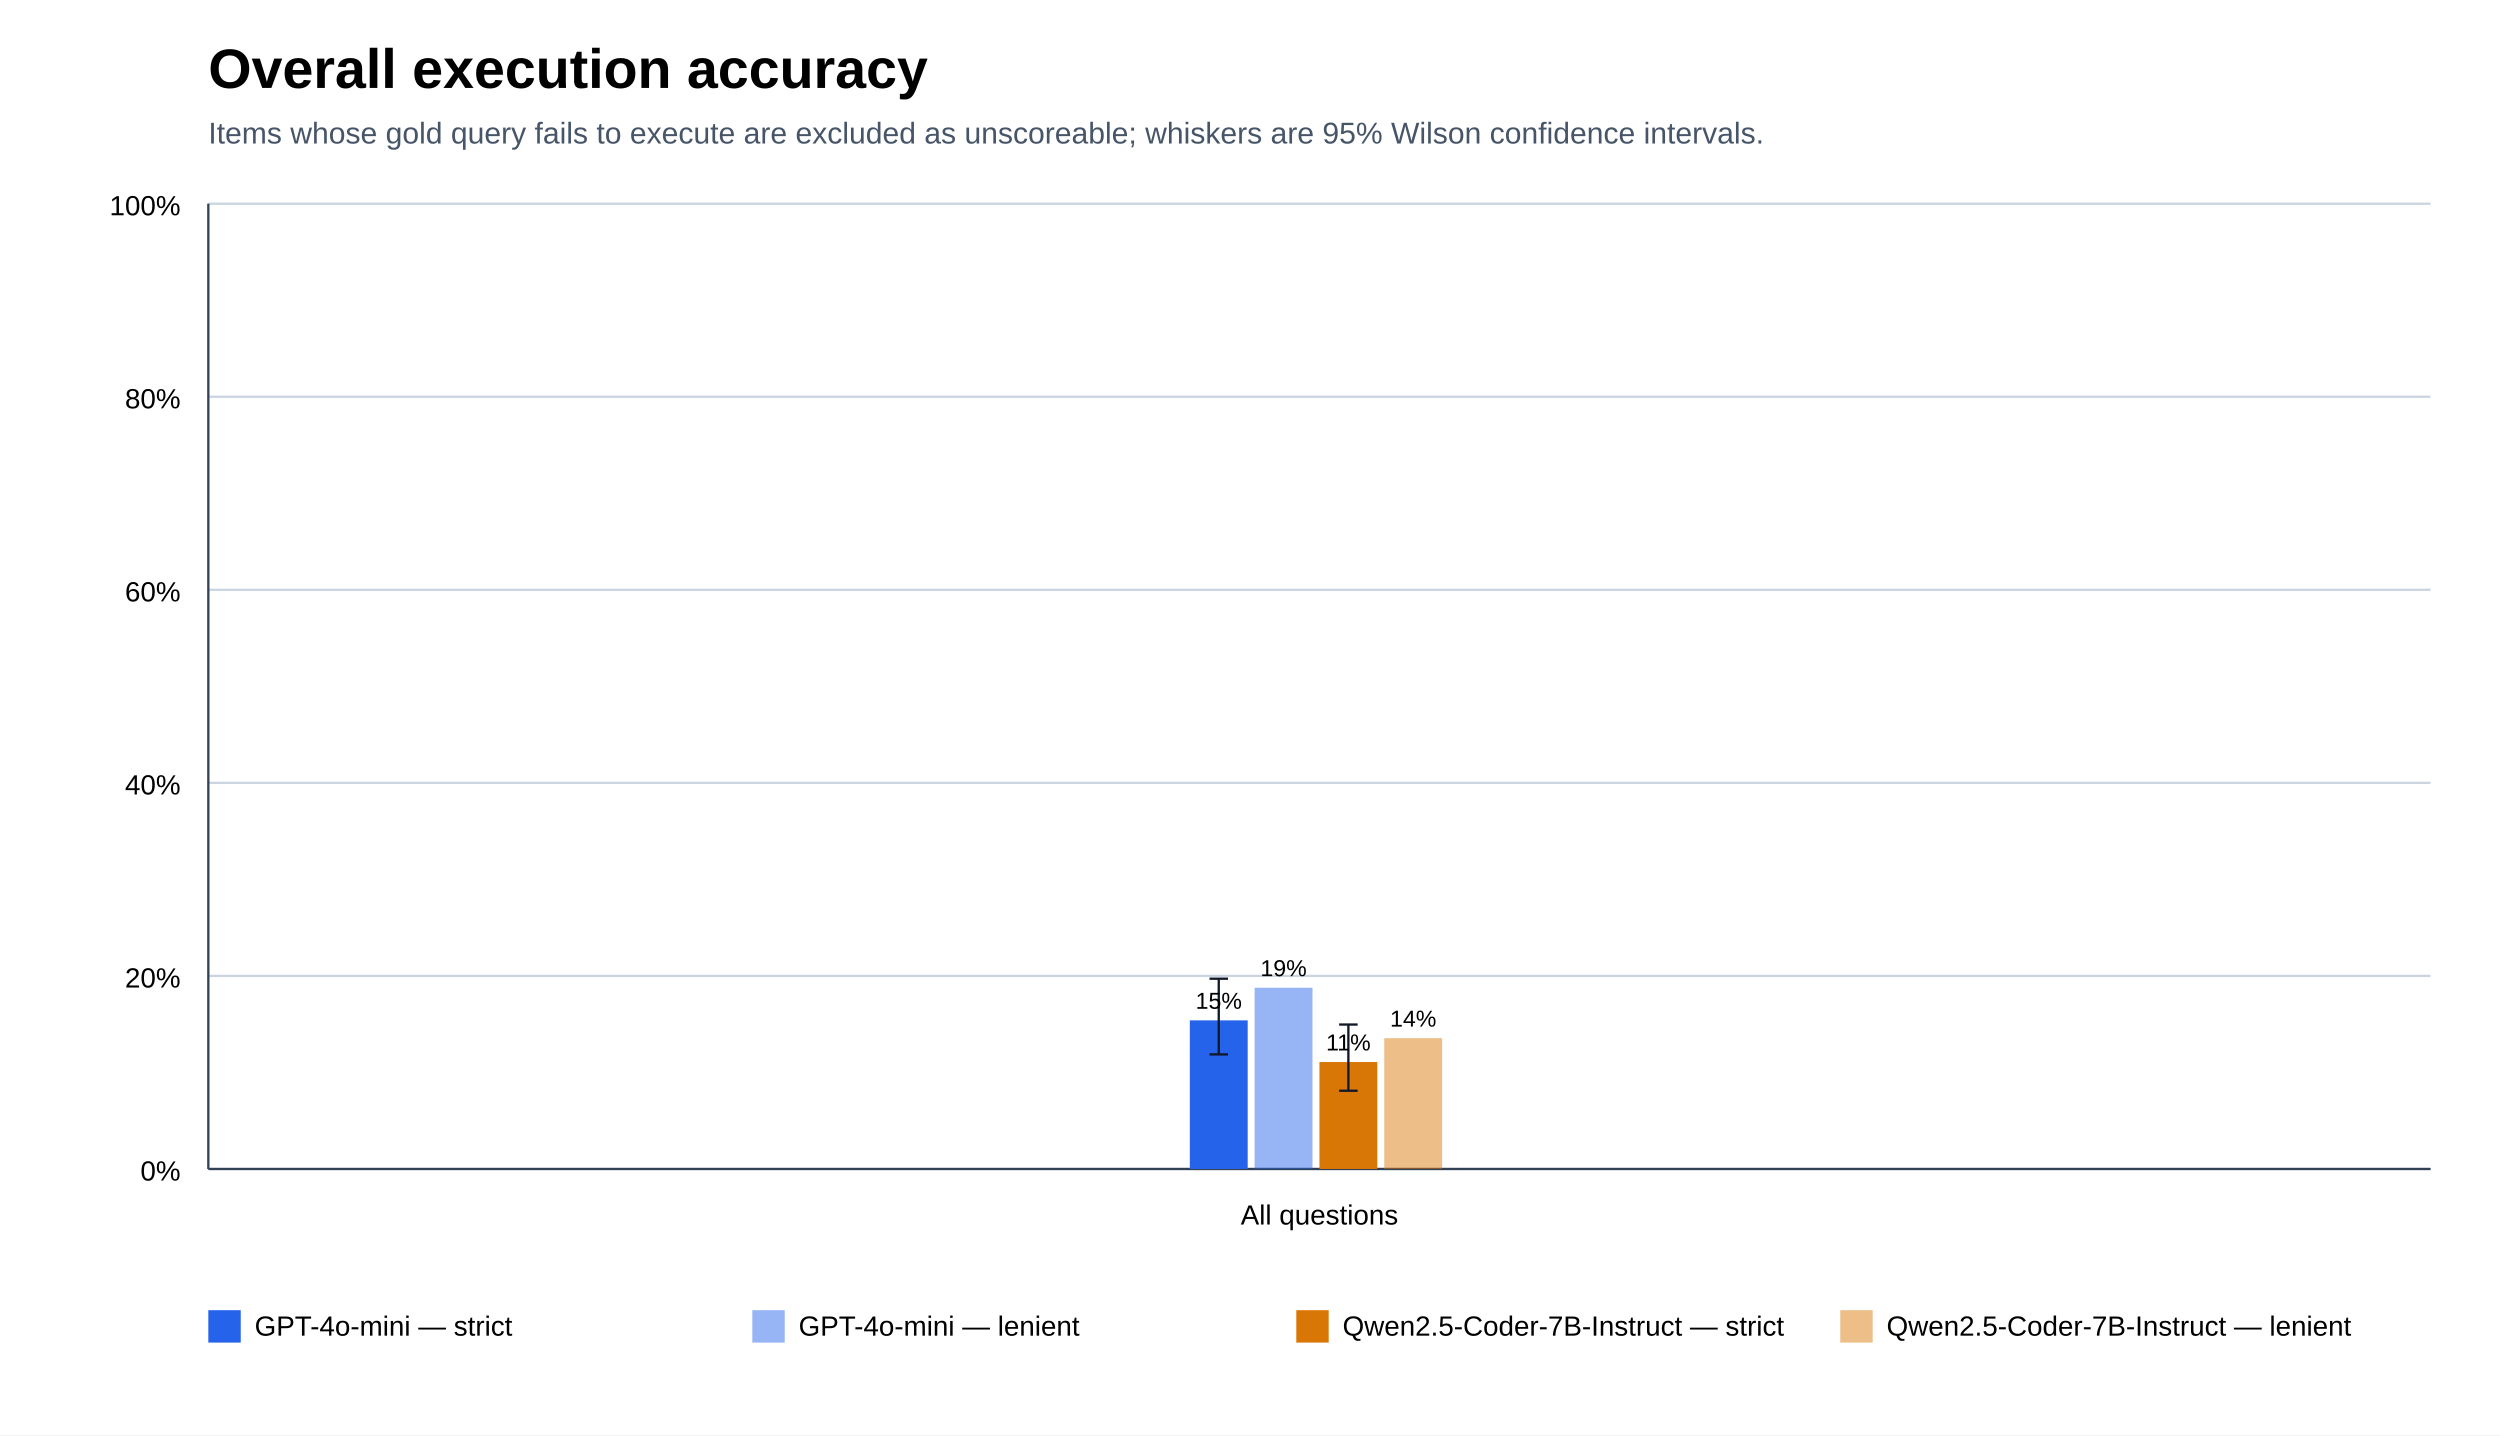
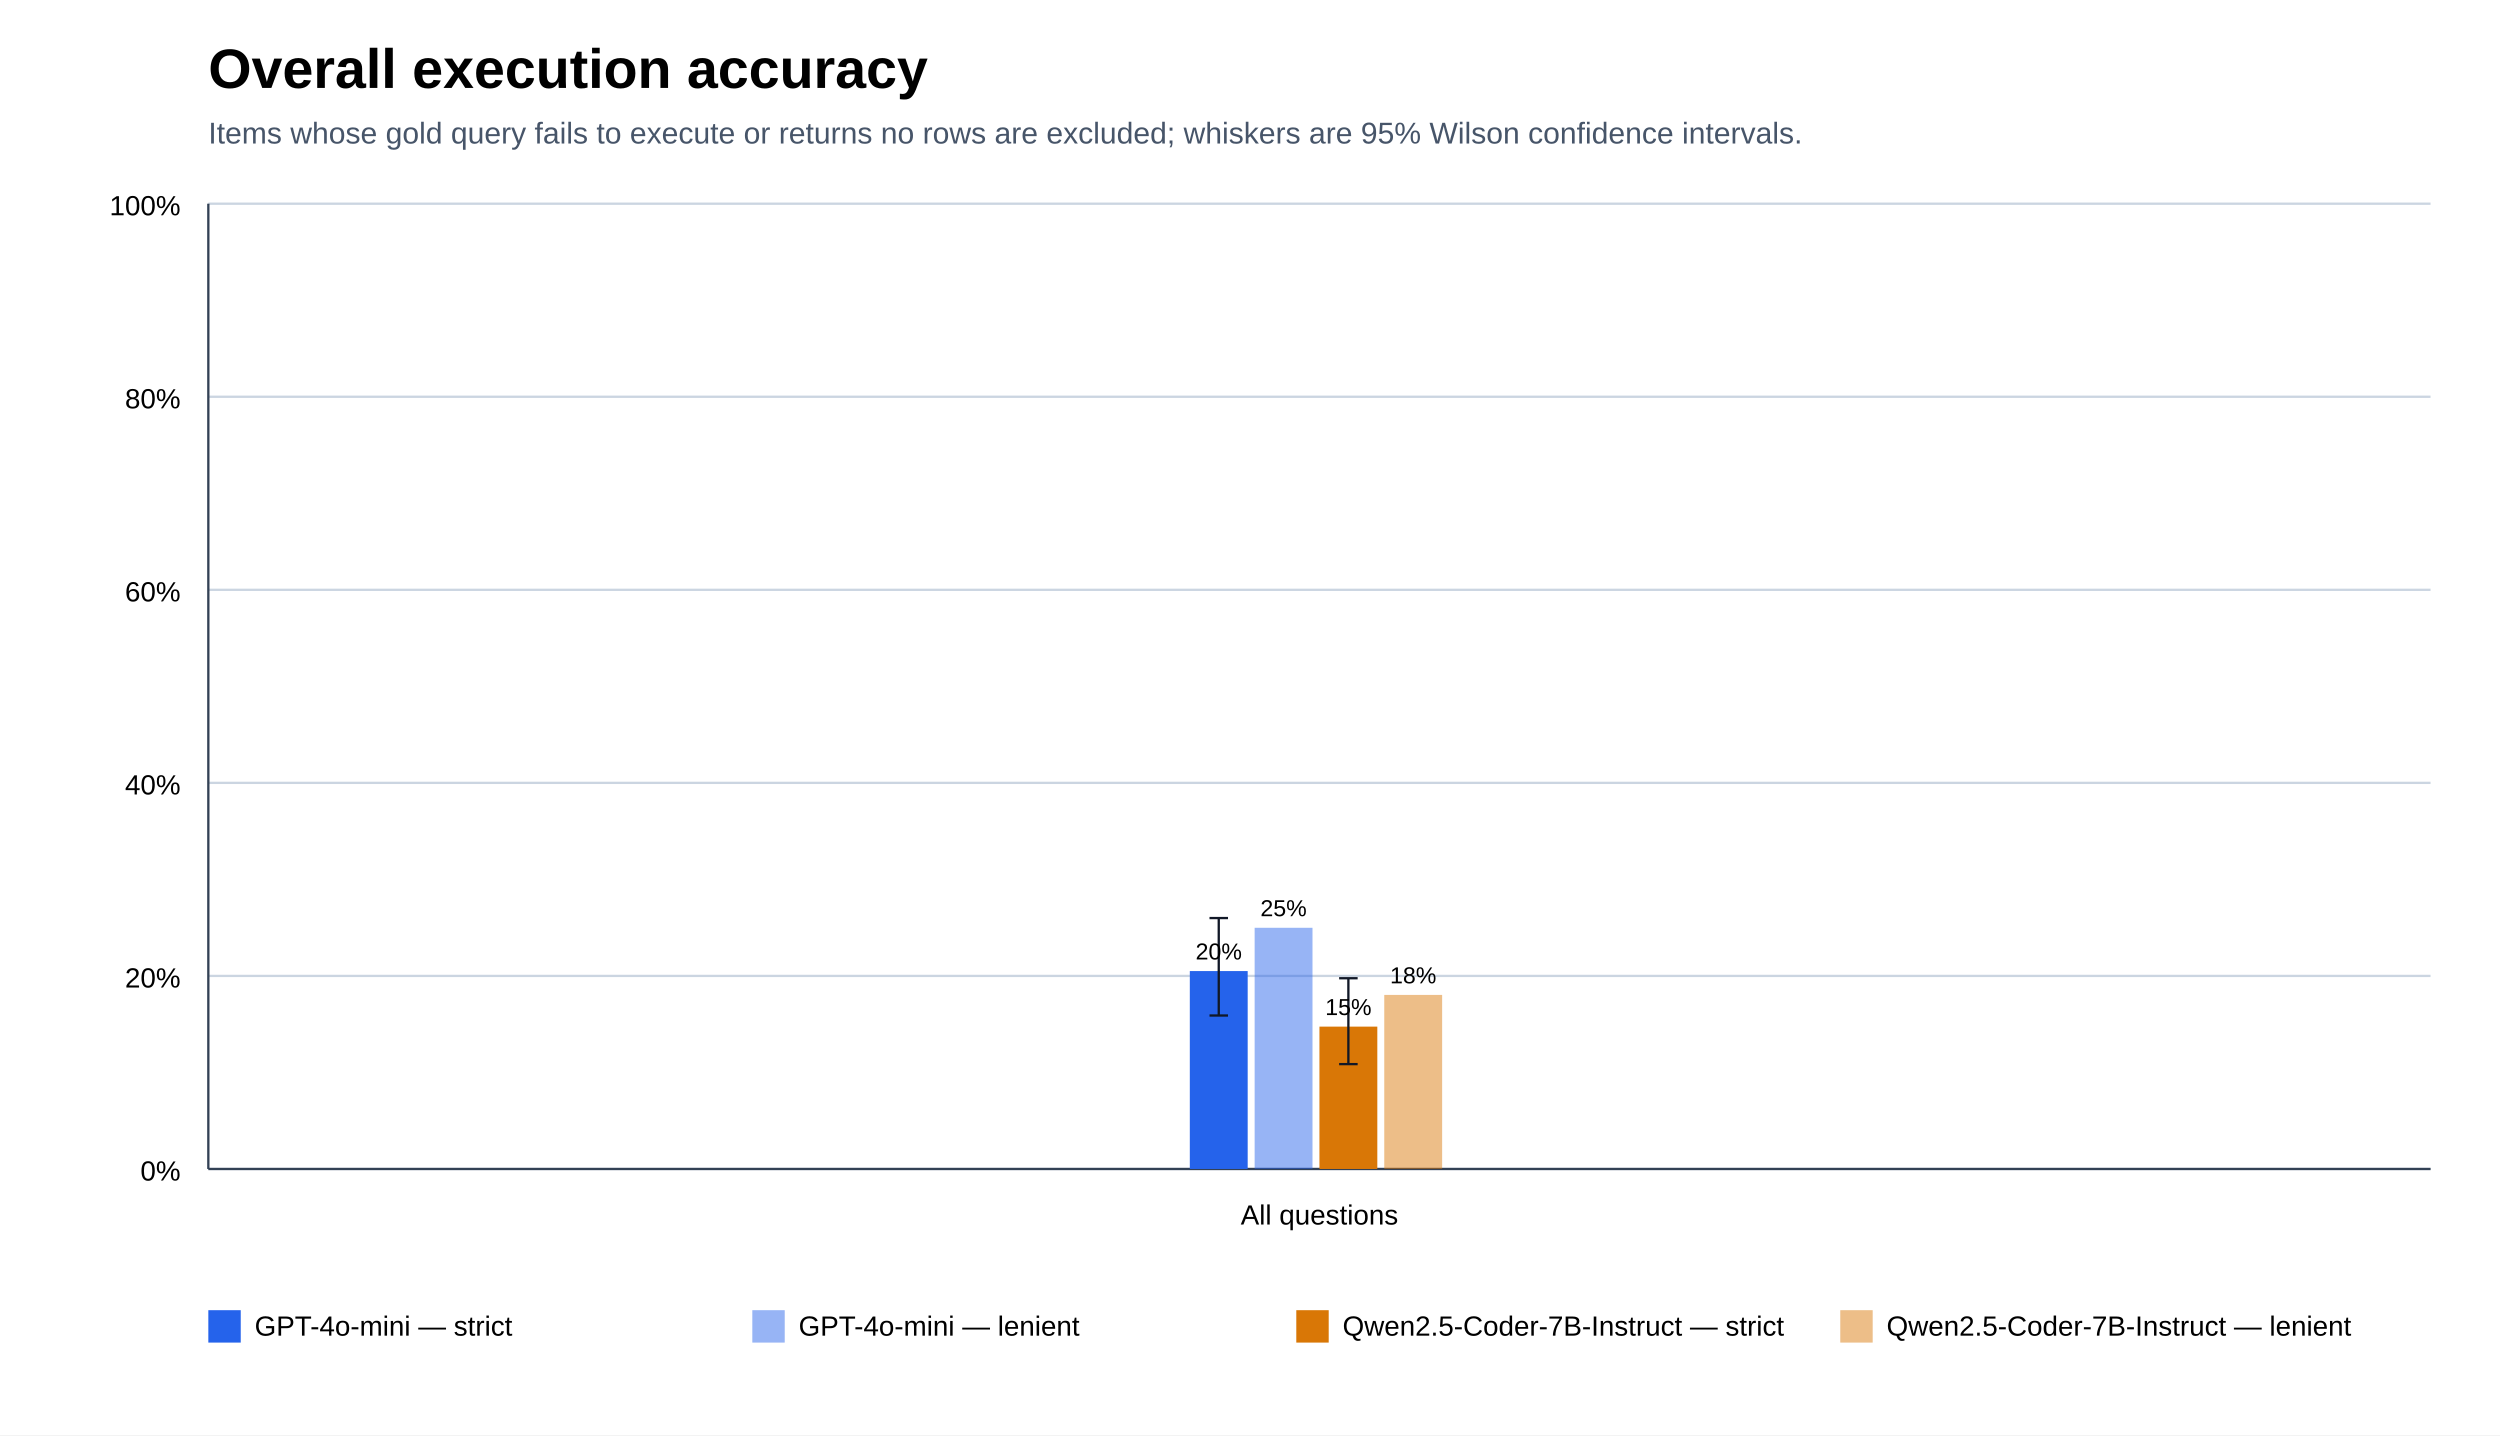
<svg xmlns="http://www.w3.org/2000/svg" width="1080" height="620" viewBox="0 0 1080 620" role="img" aria-labelledby="title desc">
  <rect width="100%" height="100%" fill="white" />
  <text x="90" y="38" font-family="Arial, sans-serif" font-size="24" font-weight="700">Overall execution accuracy</text>
-   <text x="90" y="62" font-family="Arial, sans-serif" font-size="13" fill="#475569">Items whose gold query fails to execute are excluded as unscoreable; whiskers are 95% Wilson confidence intervals.</text>
+   <text x="90" y="62" font-family="Arial, sans-serif" font-size="13" fill="#475569">Items whose gold query fails to execute or returns no rows are excluded; whiskers are 95% Wilson confidence intervals.</text>
  <line x1="90" y1="505.0" x2="1050" y2="505.0" stroke="#cbd5e1" stroke-width="1" />
  <text x="78" y="510.0" text-anchor="end" font-family="Arial, sans-serif" font-size="12">0%</text>
  <line x1="90" y1="421.6" x2="1050" y2="421.6" stroke="#cbd5e1" stroke-width="1" />
  <text x="78" y="426.6" text-anchor="end" font-family="Arial, sans-serif" font-size="12">20%</text>
  <line x1="90" y1="338.2" x2="1050" y2="338.2" stroke="#cbd5e1" stroke-width="1" />
  <text x="78" y="343.2" text-anchor="end" font-family="Arial, sans-serif" font-size="12">40%</text>
  <line x1="90" y1="254.8" x2="1050" y2="254.8" stroke="#cbd5e1" stroke-width="1" />
  <text x="78" y="259.8" text-anchor="end" font-family="Arial, sans-serif" font-size="12">60%</text>
  <line x1="90" y1="171.4" x2="1050" y2="171.4" stroke="#cbd5e1" stroke-width="1" />
  <text x="78" y="176.4" text-anchor="end" font-family="Arial, sans-serif" font-size="12">80%</text>
  <line x1="90" y1="88.0" x2="1050" y2="88.0" stroke="#cbd5e1" stroke-width="1" />
  <text x="78" y="93.0" text-anchor="end" font-family="Arial, sans-serif" font-size="12">100%</text>
  <line x1="90" y1="88" x2="90" y2="505" stroke="#334155" />
  <line x1="90" y1="505" x2="1050" y2="505" stroke="#334155" />
-   <rect x="514.0" y="440.8" width="25.0" height="64.2" fill="#2563eb" opacity="1" />
-   <line x1="526.5" y1="455.5" x2="526.5" y2="422.8" stroke="#111827" />
-   <line x1="522.5" y1="455.5" x2="530.5" y2="455.5" stroke="#111827" />
-   <line x1="522.5" y1="422.8" x2="530.5" y2="422.8" stroke="#111827" />
-   <text x="526.5" y="435.8" text-anchor="middle" font-family="Arial, sans-serif" font-size="10">15%</text>
-   <rect x="542.0" y="426.7" width="25.0" height="78.3" fill="#2563eb" opacity="0.48" />
-   <text x="554.5" y="421.7" text-anchor="middle" font-family="Arial, sans-serif" font-size="10">19%</text>
-   <rect x="570.0" y="458.8" width="25.0" height="46.2" fill="#d97706" opacity="1" />
-   <line x1="582.5" y1="471.2" x2="582.5" y2="442.6" stroke="#111827" />
-   <line x1="578.5" y1="471.2" x2="586.5" y2="471.2" stroke="#111827" />
-   <line x1="578.5" y1="442.6" x2="586.5" y2="442.6" stroke="#111827" />
-   <text x="582.5" y="453.8" text-anchor="middle" font-family="Arial, sans-serif" font-size="10">11%</text>
-   <rect x="598.0" y="448.5" width="25.0" height="56.5" fill="#d97706" opacity="0.48" />
-   <text x="610.5" y="443.5" text-anchor="middle" font-family="Arial, sans-serif" font-size="10">14%</text>
+   <rect x="514.0" y="419.5" width="25.0" height="85.5" fill="#2563eb" opacity="1" />
+   <line x1="526.5" y1="438.7" x2="526.5" y2="396.6" stroke="#111827" />
+   <line x1="522.5" y1="438.7" x2="530.5" y2="438.7" stroke="#111827" />
+   <line x1="522.5" y1="396.6" x2="530.5" y2="396.6" stroke="#111827" />
+   <text x="526.5" y="414.5" text-anchor="middle" font-family="Arial, sans-serif" font-size="10">20%</text>
+   <rect x="542.0" y="400.8" width="25.0" height="104.2" fill="#2563eb" opacity="0.48" />
+   <text x="554.5" y="395.8" text-anchor="middle" font-family="Arial, sans-serif" font-size="10">25%</text>
+   <rect x="570.0" y="443.5" width="25.0" height="61.5" fill="#d97706" opacity="1" />
+   <line x1="582.5" y1="459.7" x2="582.5" y2="422.6" stroke="#111827" />
+   <line x1="578.5" y1="459.7" x2="586.5" y2="459.7" stroke="#111827" />
+   <line x1="578.5" y1="422.6" x2="586.5" y2="422.6" stroke="#111827" />
+   <text x="582.5" y="438.5" text-anchor="middle" font-family="Arial, sans-serif" font-size="10">15%</text>
+   <rect x="598.0" y="429.8" width="25.0" height="75.2" fill="#d97706" opacity="0.48" />
+   <text x="610.5" y="424.8" text-anchor="middle" font-family="Arial, sans-serif" font-size="10">18%</text>
  <text x="570.0" y="529" text-anchor="middle" font-family="Arial, sans-serif" font-size="12">All questions</text>
  <rect x="90" y="566" width="14" height="14" fill="#2563eb" opacity="1" />
  <text x="110" y="577" font-family="Arial, sans-serif" font-size="12">GPT-4o-mini — strict</text>
  <rect x="325" y="566" width="14" height="14" fill="#2563eb" opacity="0.48" />
  <text x="345" y="577" font-family="Arial, sans-serif" font-size="12">GPT-4o-mini — lenient</text>
  <rect x="560" y="566" width="14" height="14" fill="#d97706" opacity="1" />
  <text x="580" y="577" font-family="Arial, sans-serif" font-size="12">Qwen2.5-Coder-7B-Instruct — strict</text>
  <rect x="795" y="566" width="14" height="14" fill="#d97706" opacity="0.48" />
  <text x="815" y="577" font-family="Arial, sans-serif" font-size="12">Qwen2.5-Coder-7B-Instruct — lenient</text>
</svg>
